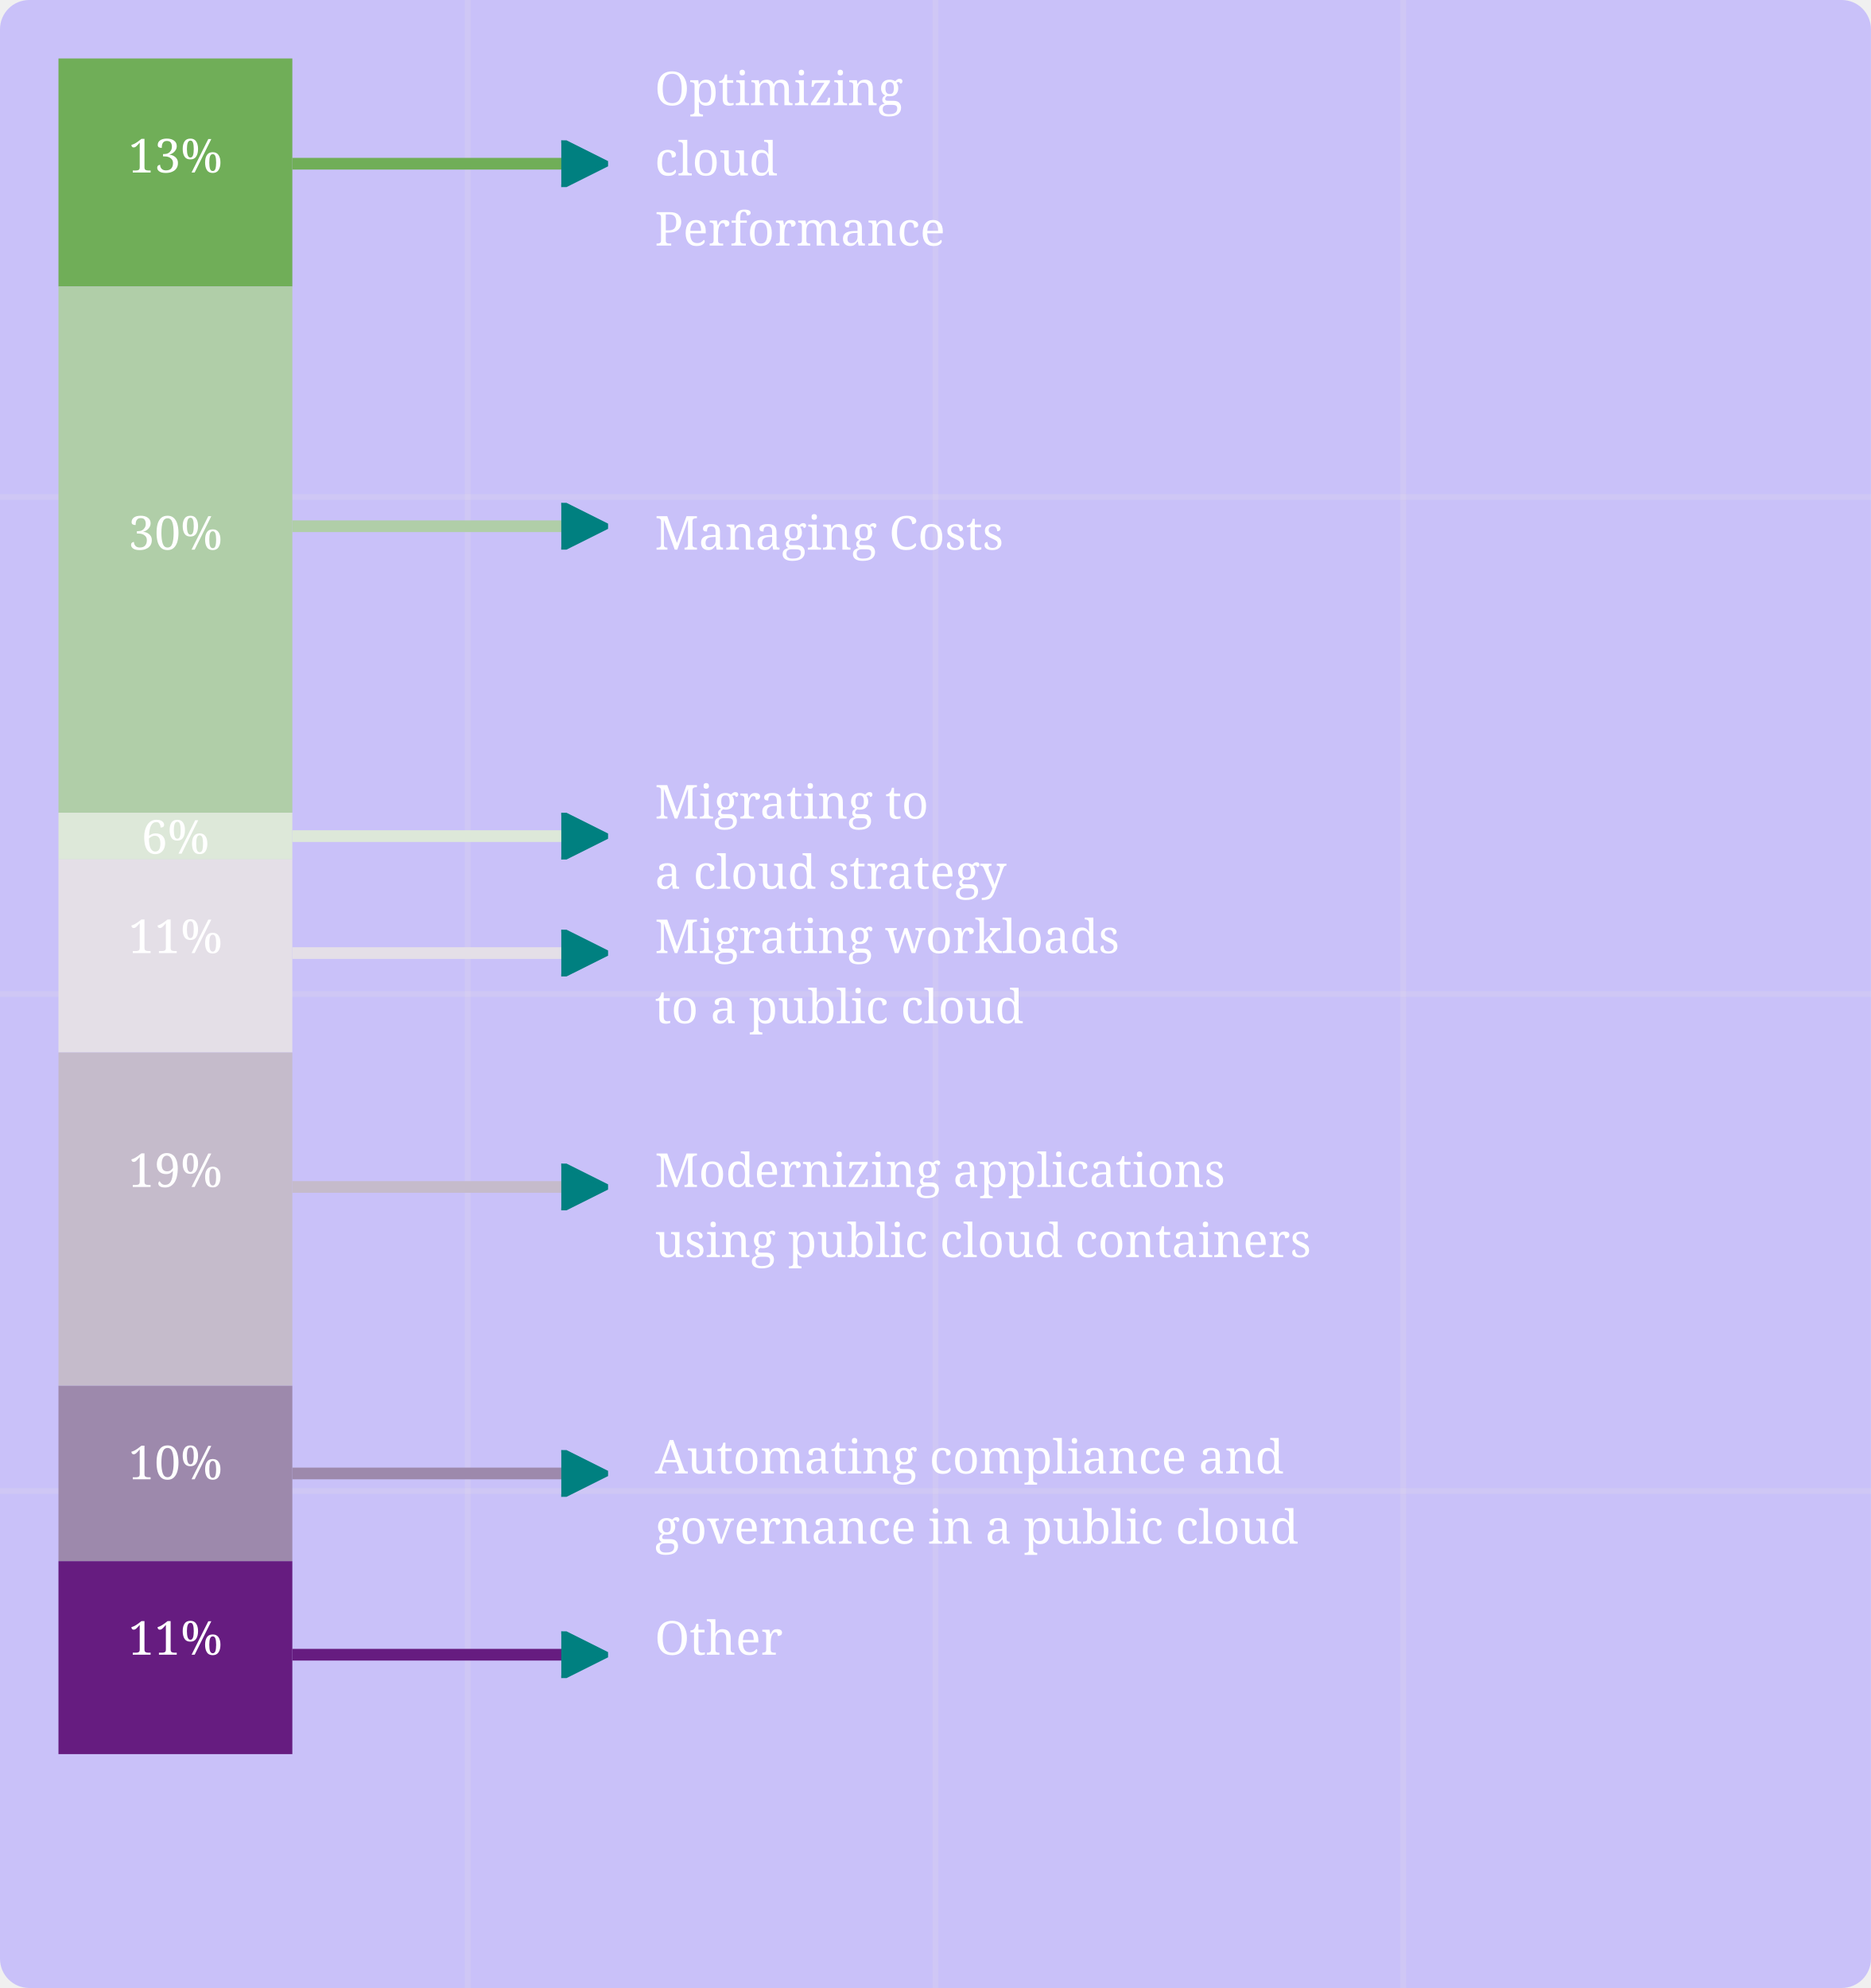
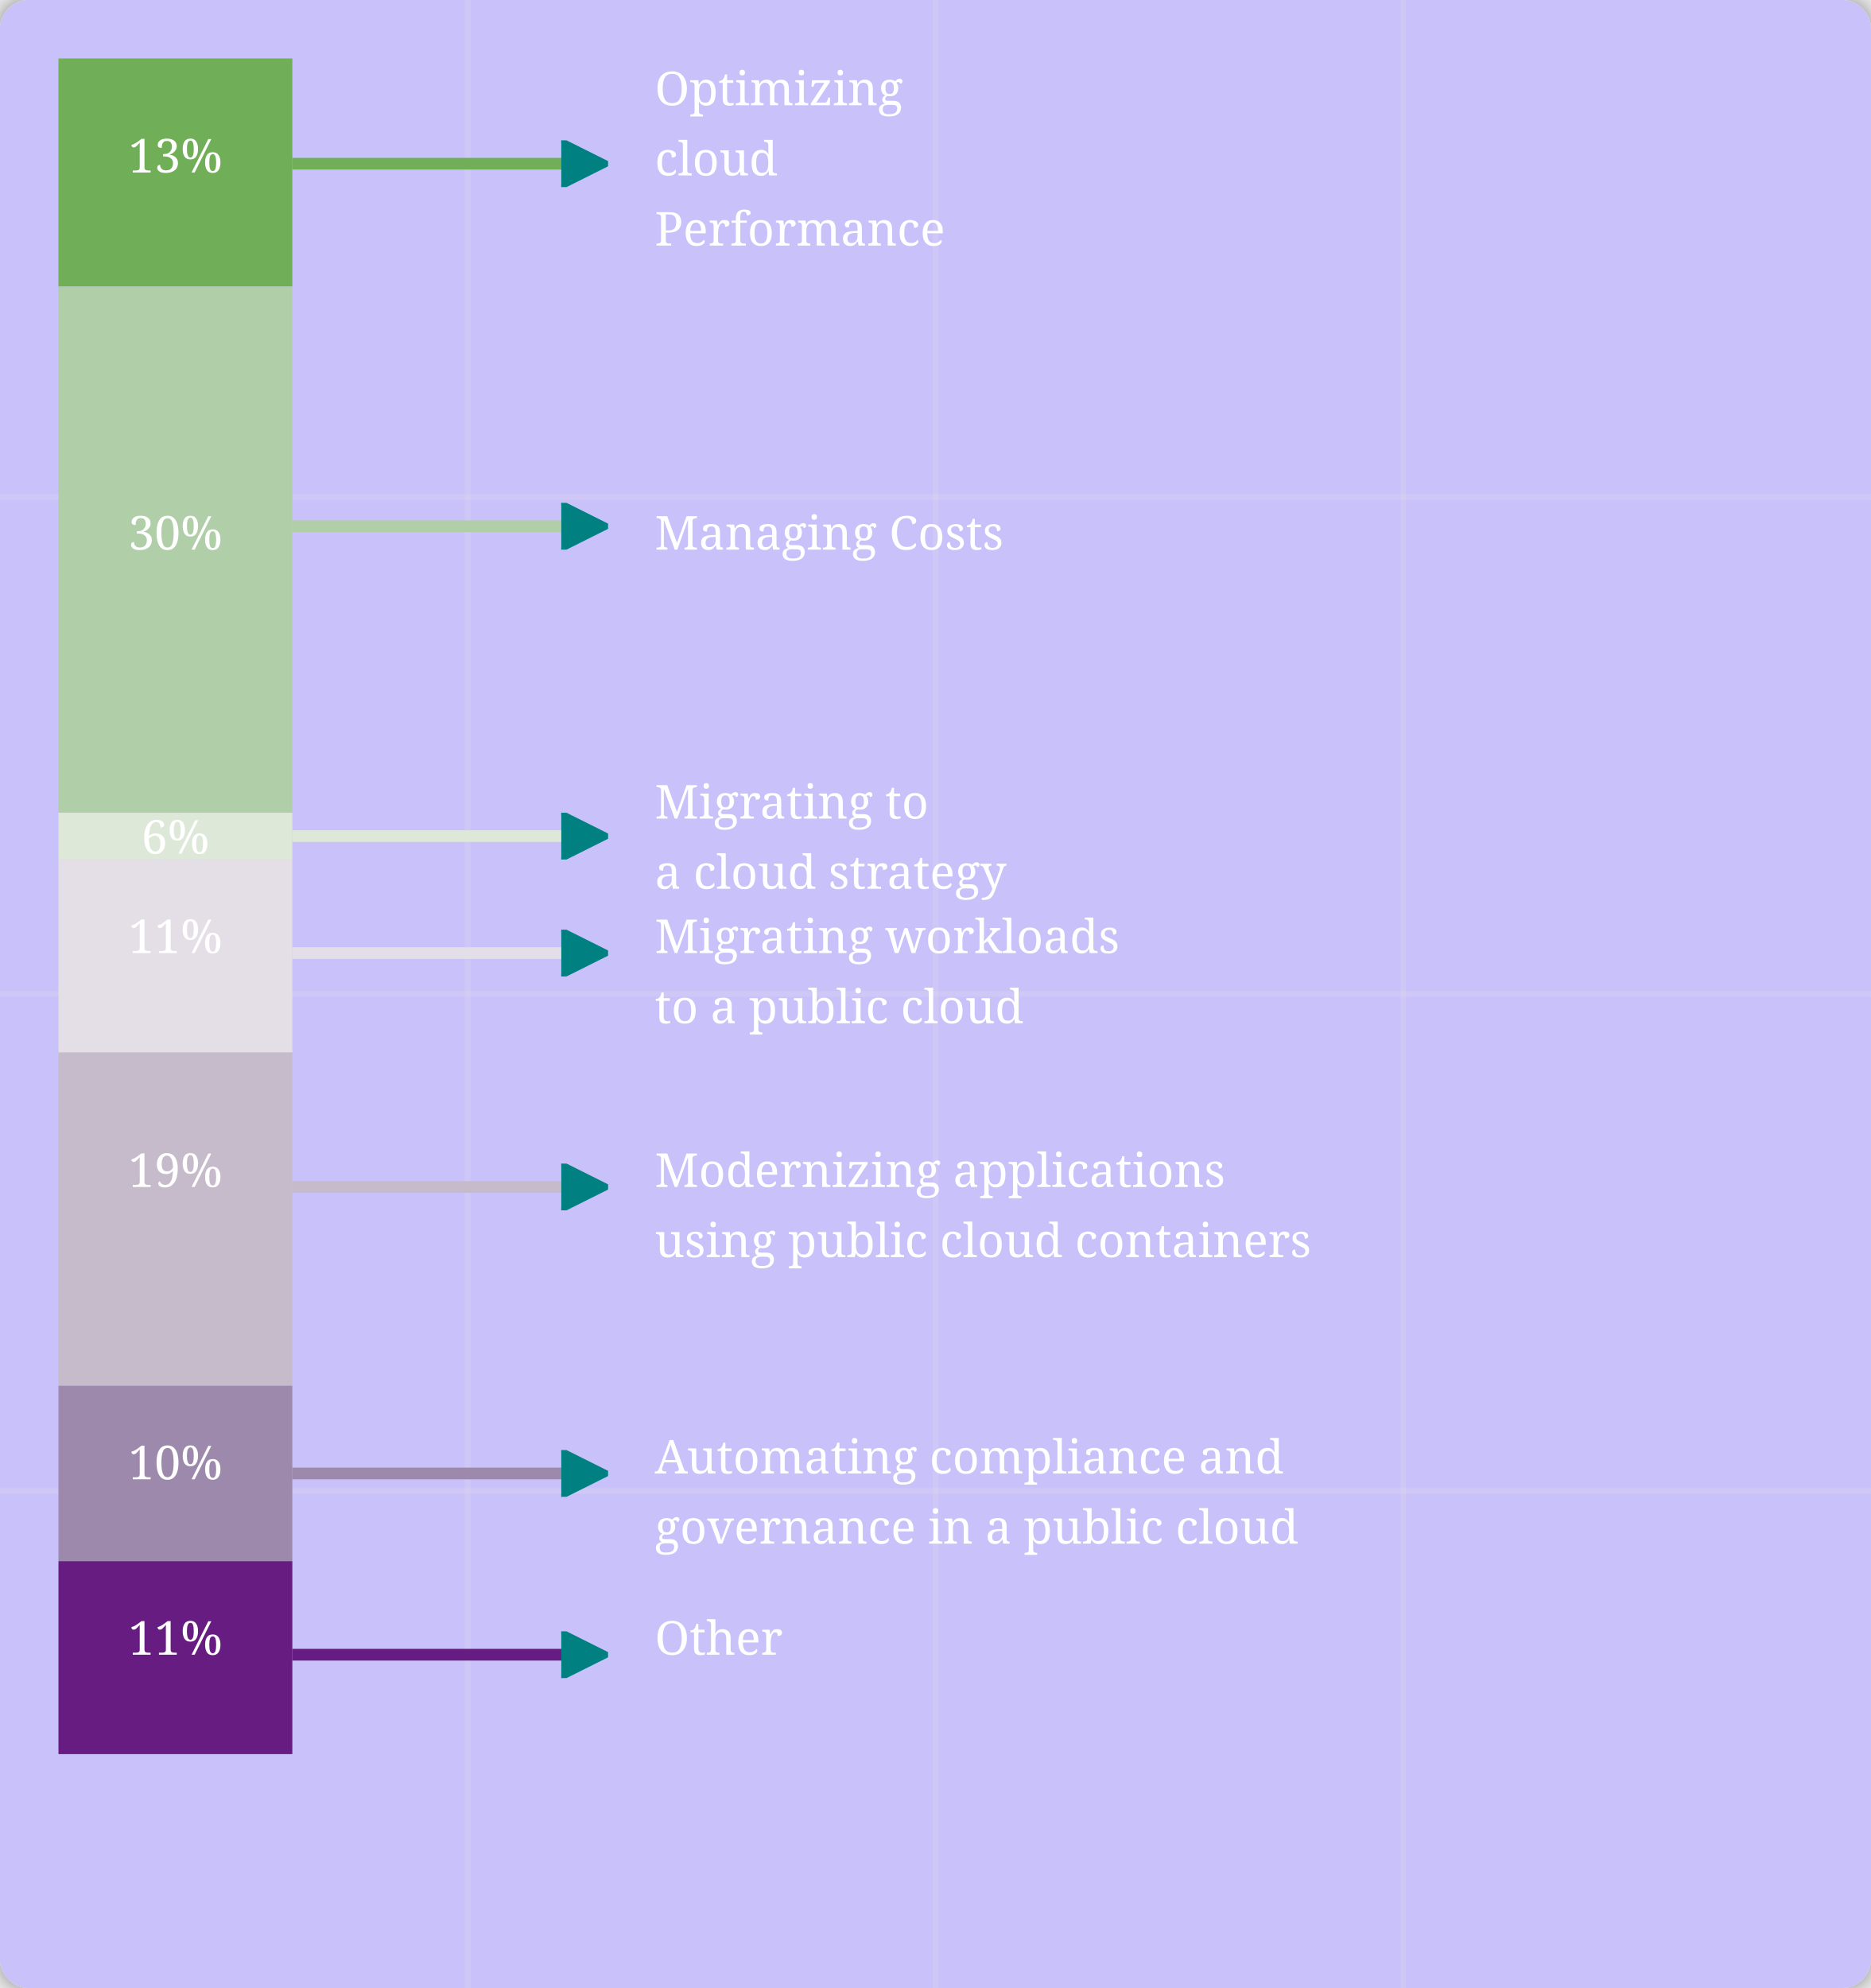
<svg xmlns="http://www.w3.org/2000/svg" width="320" height="340" viewBox="0 0 320 340">
  <style>
        .label {
            font-size: 8px;
            font-family: 'Verdana', serif;
            font-weight: normal;
            fill: white;
            stroke-width: 0.9;
        }
        rect.card {
            pointer-events: bounding-box;
            opacity: 1;
        }
+         .shape{
+             stroke-dasharray: 140 540;
+             stroke-dashoffset: -474;
+             stroke-width:8px;
+             stroke:black;
+         }
        .cool {
            fill: teal;
            stroke: teal;
        }
        rect.card:hover {
            opacity: 0.6;
+             -webkit-animation: 0.5s draw linear forwards;
+             animation: 0.5s draw linear forwards;
+         }
+         @keyframes draw{
+             0%{
+                 stroke-dasharray: 140 540;
+                 stroke-dashoffset: -474;
+                 stroke-width:8px;
+             }
+             100%{
+                 stroke-dasharray: 760;
+                 stroke-dashoffset:0;
+                 stroke-width:2px;
+             }
        }
    </style>
  <defs>
    <marker id="arrow=" markerWidth="10" markerHeight="7" refX="0" refY="3.5" orient="auto">
      <polygon points="0 0, 10 3.5, 0 7" fill="#00ee11" opacity="0.1" />
    </marker>
    <marker id="arrowhead" viewBox="0 -5 10 10" refX="5" refY="0" markerWidth="4" markerHeight="4" orient="auto">
      <path class="cool" d="M0,-5L10,0L0,5" />
    </marker>
+     <filter id="shadow" width="1.5" height="1.5" x="-.25" y="-.25">
+       <feGaussianBlur in="SourceAlpha" stdDeviation="2.5" result="blur" />
+       <feColorMatrix result="bluralpha" type="matrix" values="1 0 0 0   0                      0 1 0 0   0                      0 0 1 0   0                      0 0 0 0.4 0 " />
+       <feOffset in="bluralpha" dx="3" dy="3" result="offsetBlur" />
+       <feMerge>
+         <feMergeNode in="offsetBlur" />
+         <feMergeNode in="SourceGraphic" />
+       </feMerge>
+     </filter>
+     <filter id="black-glow">
+       <feColorMatrix type="matrix" values="0 0 0 0   0                      0 0 0 0   0                      0 0 0 0   0                      0 0 0 0.7 0" />
+       <feGaussianBlur stdDeviation="2.5" result="coloredBlur" />
+       <feMerge>
+         <feMergeNode in="coloredBlur" />
+         <feMergeNode in="SourceGraphic" />
+       </feMerge>
+     </filter>
+     <filter id="glow">
+       <feGaussianBlur stdDeviation="2.5" result="coloredBlur" />
+       <feMerge>
+         <feMergeNode in="coloredBlur" />
+         <feMergeNode in="SourceGraphic" />
+       </feMerge>
+     </filter>
+     <filter id="dropGlow" width="1.5" height="1.5" x="-.25" y="-.25">
+       <feGaussianBlur id="feGaussianBlur5384" in="SourceAlpha" stdDeviation="15" result="blur" />
+       <feColorMatrix id="feColorMatrix5386" result="bluralpha" type="matrix" values="-1 0 0 0 1 0 -1 0 0 1 0 0 -1 0 1 0 0 0 0.8 0 " />
+       <feOffset id="feOffset5388" in="bluralpha" dx="0" dy="0" result="offsetBlur" />
+       <feMerge id="feMerge5390">
+         <feMergeNode id="feMergeNode5392" in="offsetBlur" />
+         <feMergeNode id="feMergeNode5394" in="SourceGraphic" />
+       </feMerge>
+     </filter>
  </defs>
-   <rect x="0" y="0" rx="5" ry="5" fill="#C9C1F9" height="100%" width="100%" />
+   <rect x="0" y="0" rx="5" ry="5" fill="#C9C1F9" height="100%" width="100%" filter="url(#black-glow)" />
  <line x1="160" x2="160" y1="0" y2="340" stroke="#E4DfE7" stroke-width="1" opacity="0.2" />
  <line x1="80" x2="80" y1="0" y2="340" stroke="#E4DfE7" stroke-width="1" opacity="0.2" />
  <line x1="240" x2="240" y1="0" y2="340" stroke="#E4DfE7" stroke-width="1" opacity="0.2" />
  <line x1="0" x2="320" y1="85" y2="85" stroke="#E4DfE7" stroke-width="1" opacity="0.2" />
  <line x1="0" x2="320" y1="170" y2="170" stroke="#E4DfE7" stroke-width="1" opacity="0.2" />
  <line x1="0" x2="320" y1="255" y2="255" stroke="#E4DfE7" stroke-width="1" opacity="0.2" />
-   <rect x="10" y="10" width="40" height="39" fill="#70AE58" class="card" />
-   <rect x="10" y="49" width="40" height="90" fill="#B0CEA8" class="card" />
-   <rect x="10" y="139" width="40" height="8" fill="#DDE8D9" class="card" />
-   <rect x="10" y="147" width="40" height="33" fill="#E4DfE7" class="card" />
-   <rect x="10" y="180" width="40" height="57" fill="#C5BBCB" class="card" />
-   <rect x="10" y="237" width="40" height="30" fill="#9D89AC" class="card" />
-   <rect x="10" y="267" width="40" height="33" fill="#661C80" class="card" />
+   <rect x="10" y="10" width="40" height="39" fill="#70AE58" class="card shape" />
+   <rect x="10" y="49" width="40" height="90" fill="#B0CEA8" class="card shape" />
+   <rect x="10" y="139" width="40" height="8" fill="#DDE8D9" class="card shape" />
+   <rect x="10" y="147" width="40" height="33" fill="#E4DfE7" class="card shape" />
+   <rect x="10" y="180" width="40" height="57" fill="#C5BBCB" class="card shape" />
+   <rect x="10" y="237" width="40" height="30" fill="#9D89AC" class="card shape" />
+   <rect x="10" y="267" width="40" height="33" fill="#661C80" class="card shape" />
  <text x="30" y="29.5" text-anchor="middle" class="label">13%</text>
  <line x1="50" y1="28" x2="100" y2="28" style="stroke-width: 2; stroke: #70AE58;" marker-end="url(#arrowhead)" />
  <text x="112" y="18" class="label">
    <tspan x="112" dy="0">Optimizing</tspan>
    <tspan x="112" dy="12">cloud</tspan>
    <tspan x="112" dy="12">Performance</tspan>
  </text>
  <text x="30" y="94" text-anchor="middle" class="label">30%</text>
  <line x1="50" y1="90" x2="100" y2="90" style="stroke-width: 2; stroke: #B0CEA8;" marker-end="url(#arrowhead)" />
  <text x="112" y="94" class="label">
    <tspan x="112" dy="0">Managing Costs</tspan>
  </text>
  <text x="30" y="146" text-anchor="middle" class="label">6%</text>
  <line x1="50" y1="143" x2="100" y2="143" style="stroke-width: 2; stroke: #DDE8D9;" marker-end="url(#arrowhead)" />
  <text x="112" y="140" class="label">
    <tspan x="112" dy="0">Migrating to</tspan>
    <tspan x="112" dy="12">a cloud strategy</tspan>
  </text>
  <text x="30" y="163" text-anchor="middle" class="label">11%</text>
  <line x1="50" y1="163" x2="100" y2="163" style="stroke-width: 2; stroke: #E4DfE7;" marker-end="url(#arrowhead)" />
  <text x="112" y="163" class="label" id="hideme">
    <tspan x="112" dy="0">Migrating workloads</tspan>
    <tspan x="112" dy="12">to a public cloud</tspan>
  </text>
  <text x="30" y="203" text-anchor="middle" class="label">19%</text>
  <line x1="50" y1="203" x2="100" y2="203" style="stroke-width: 2; stroke: #C5BBCB;" marker-end="url(#arrowhead)" />
  <text x="112" y="203" class="label">
    <tspan x="112" dy="0">Modernizing applications</tspan>
    <tspan x="112" dy="12">using public cloud containers</tspan>
  </text>
  <text x="30" y="253" text-anchor="middle" class="label" fill="#fff">10%</text>
  <line x1="50" y1="252" x2="100" y2="252" style="stroke-width: 2; stroke: #9D89AC;" marker-end="url(#arrowhead)" />
  <text x="112" y="252" class="label">
    <tspan x="112" dy="0">Automating compliance and</tspan>
    <tspan x="112" dy="12">governance in a public cloud</tspan>
  </text>
  <text x="30" y="283" text-anchor="middle" class="label" fill="#fff">11%</text>
  <line x1="50" y1="283" x2="100" y2="283" style="stroke-width: 2; stroke: #661C80;" marker-end="url(#arrowhead)" />
  <text x="112" y="283" class="label">
    <tspan x="112" dy="0">Other</tspan>
  </text>
  <text x="30" y="320" visibility="hidden" id="first">
    <tspan dy="0">This is the description for the first bar</tspan>
  </text>
  <text x="30" y="320" visibility="hidden" id="second">
    <tspan dy="0" fill="red">This is the description for the second bar</tspan>
  </text>
</svg>
